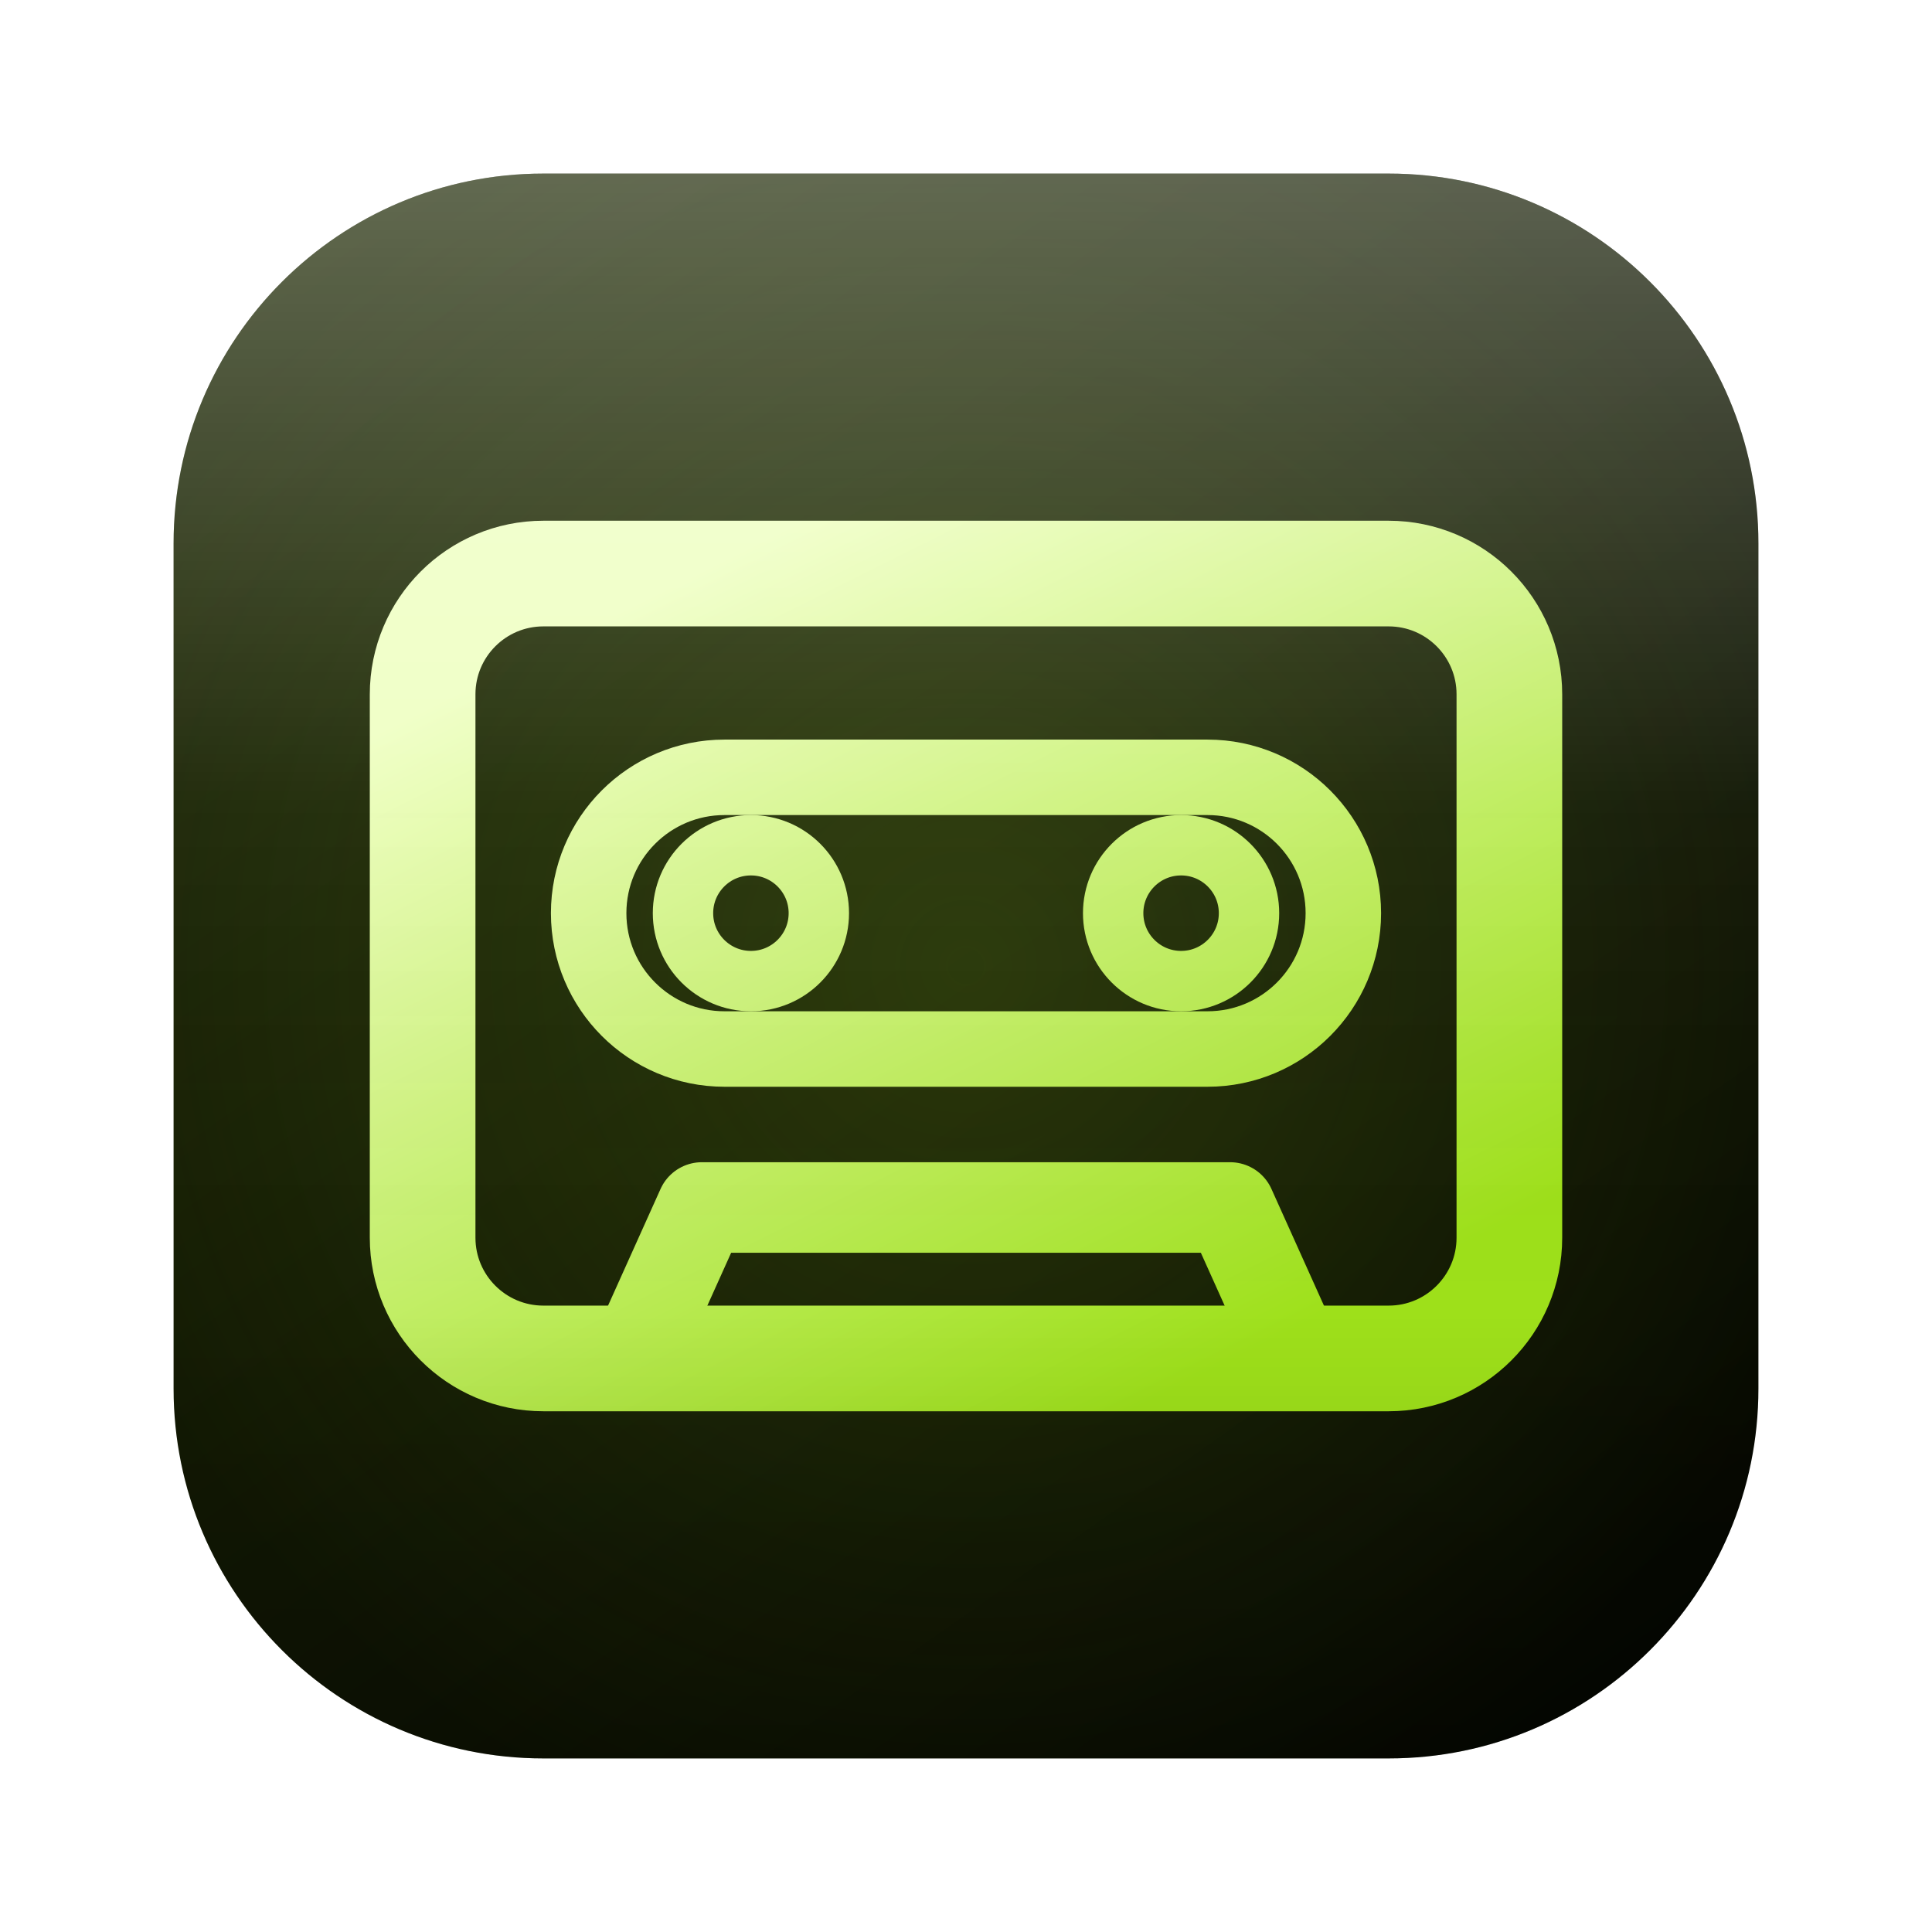
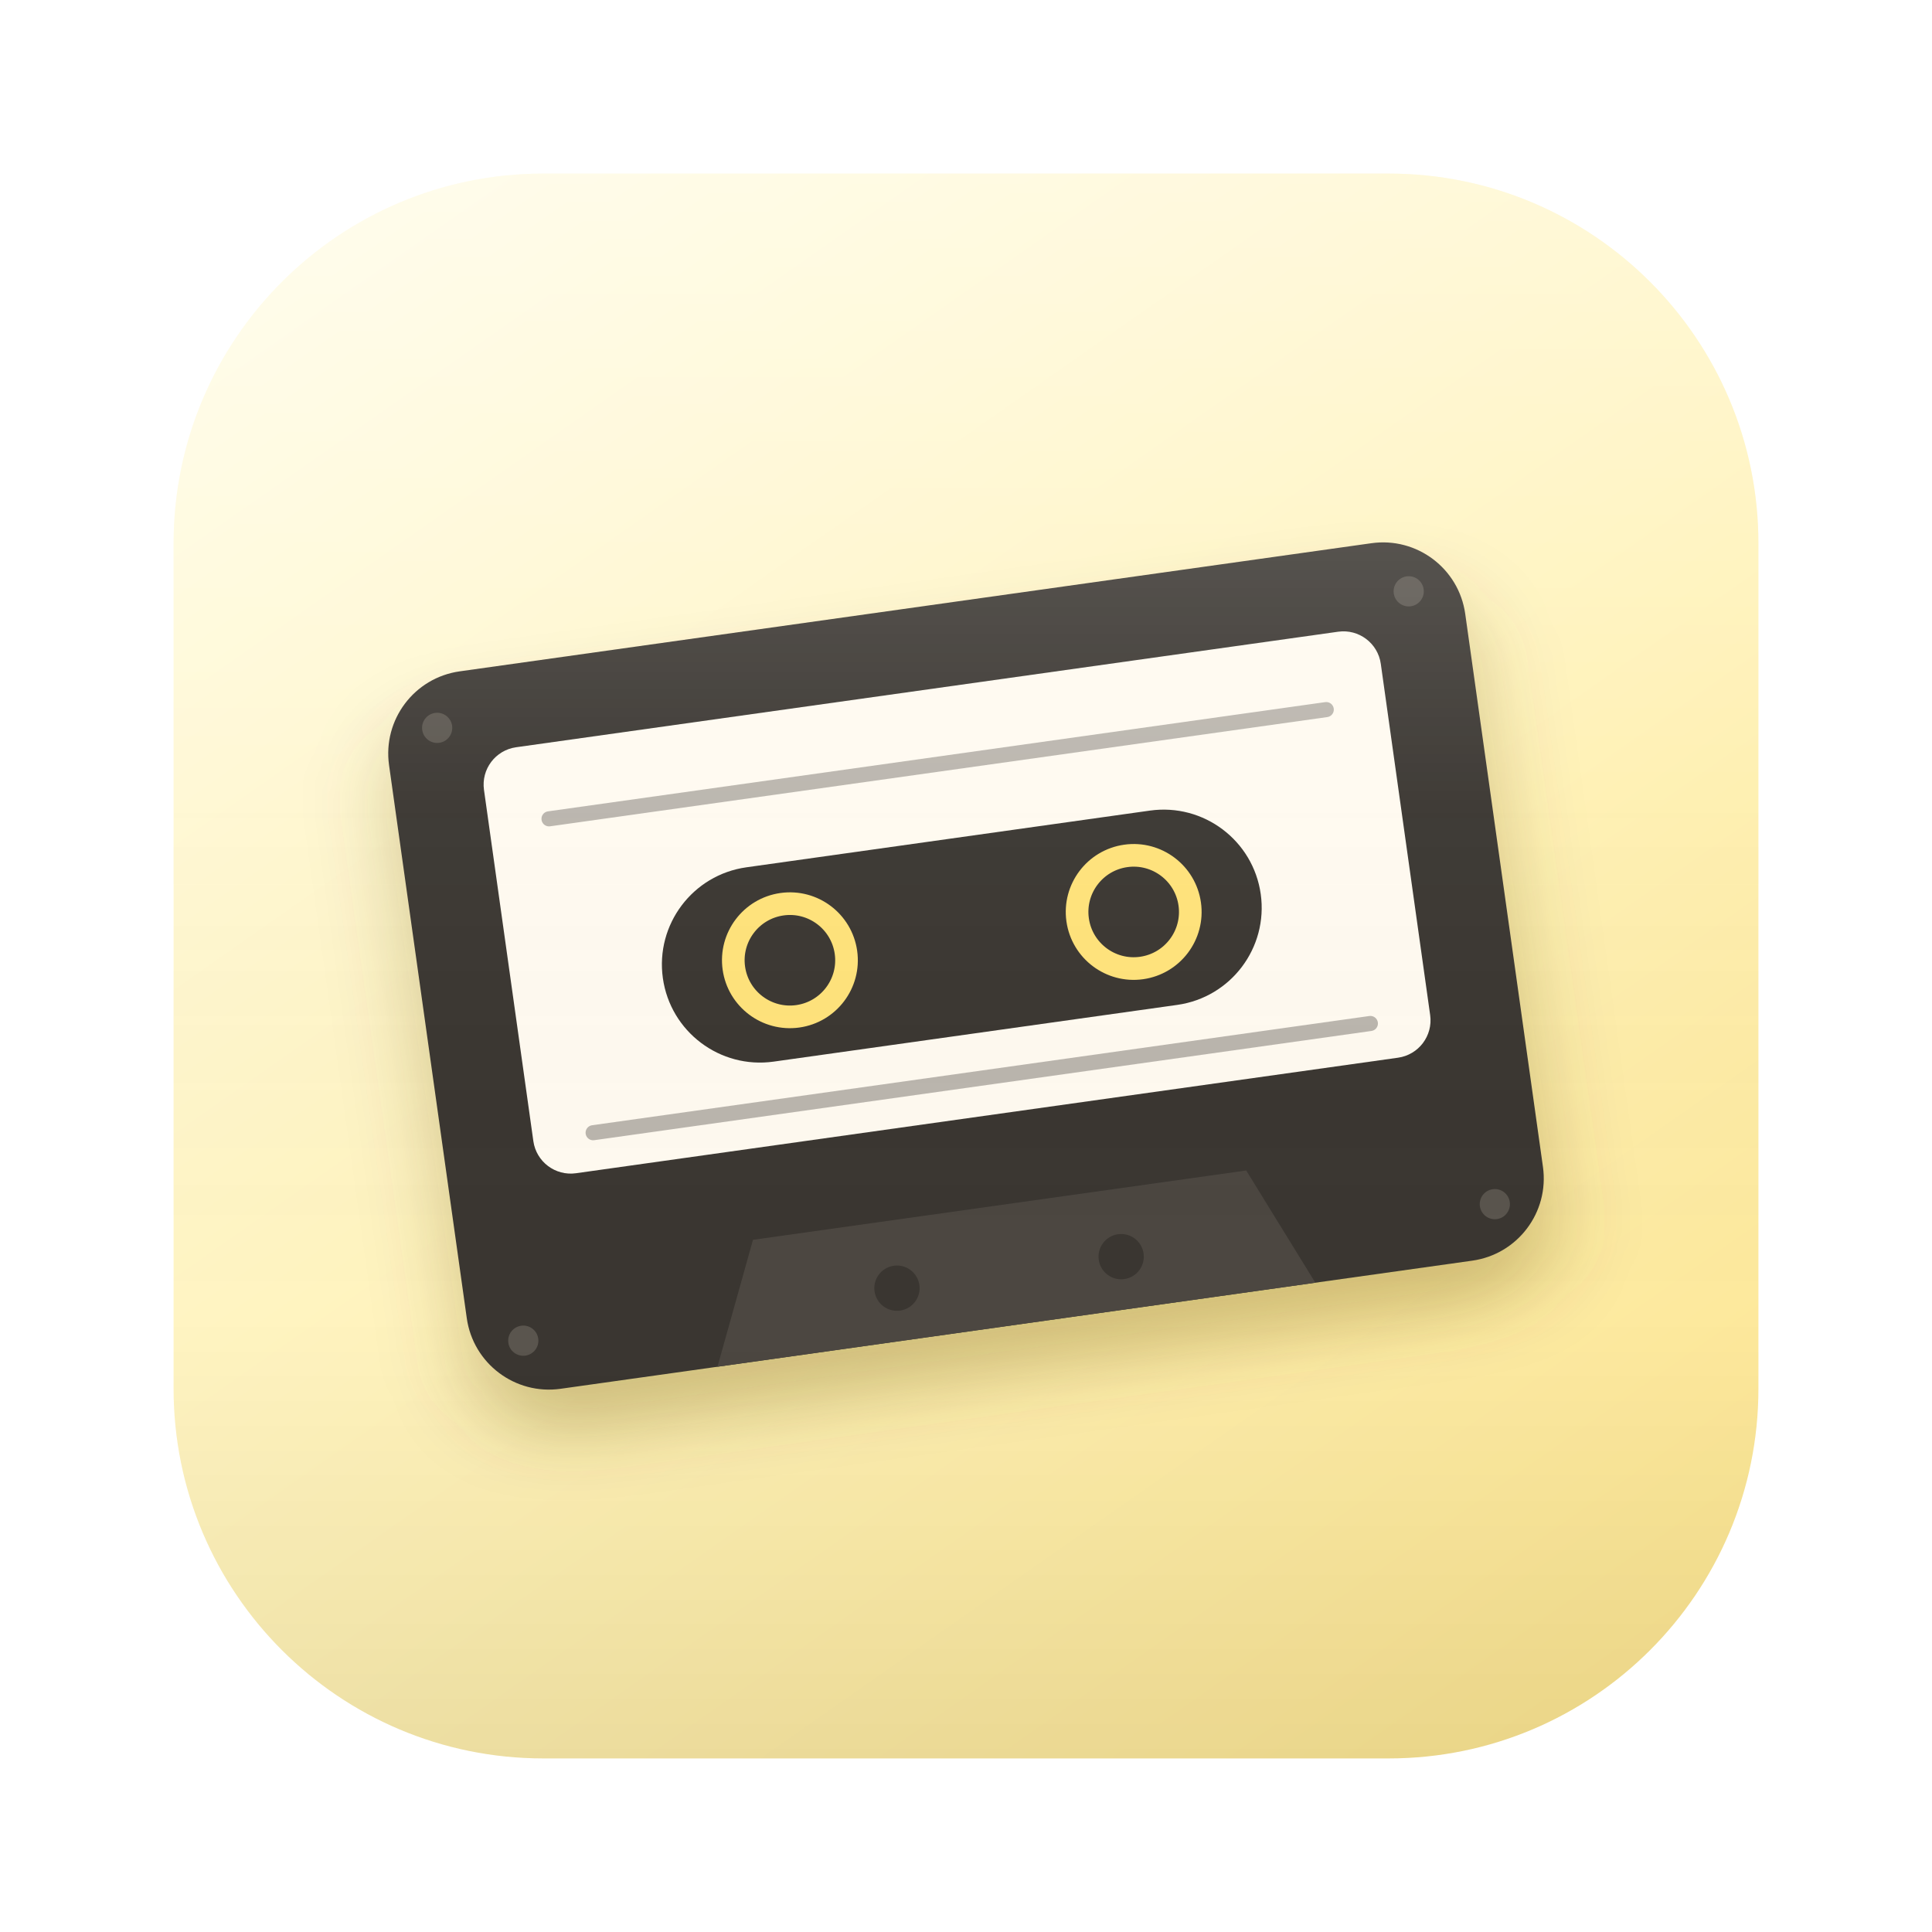
<svg xmlns="http://www.w3.org/2000/svg" width="1024" height="1024" viewBox="0 0 1024 1024">
  <defs>
    <linearGradient id="tile" x1="0.15" y1="0" x2="0.85" y2="1">
-       <stop offset="0" stop-color="#1f2a06" />
-       <stop offset="0.55" stop-color="#101603" />
-       <stop offset="1" stop-color="#050701" />
-     </linearGradient>
-     <radialGradient id="aura" cx="0.5" cy="0.5" r="0.58">
-       <stop offset="0" stop-color="#b6f22a" stop-opacity="0.15" />
-       <stop offset="1" stop-color="#b6f22a" stop-opacity="0" />
-     </radialGradient>
-     <linearGradient id="glyph" gradientUnits="userSpaceOnUse" x1="400" y1="288" x2="624" y2="736">
-       <stop offset="0" stop-color="#efffc4" />
-       <stop offset="1" stop-color="#9ee01a" />
+       <stop offset="0" stop-color="#fffbe3" />
+       <stop offset="0.55" stop-color="#fff2b8" />
+       <stop offset="1" stop-color="#fce592" />
    </linearGradient>
    <linearGradient id="sheen" x1="0" y1="0" x2="0" y2="1">
      <stop offset="0" stop-color="#ffffff" stop-opacity="0.30" />
      <stop offset="0.4" stop-color="#ffffff" stop-opacity="0.03" />
      <stop offset="0.72" stop-color="#000000" stop-opacity="0" />
-       <stop offset="1" stop-color="#000000" stop-opacity="0.18" />
+       <stop offset="1" stop-color="#000000" stop-opacity="0.07" />
    </linearGradient>
    <clipPath id="tileClip">
      <rect x="92" y="92" width="840" height="840" rx="196" ry="196" />
    </clipPath>
+     <filter id="shadow" x="-30%" y="-30%" width="160%" height="160%">
+       <feGaussianBlur stdDeviation="20" />
+     </filter>
  </defs>
  <rect x="92" y="92" width="840" height="840" rx="196" ry="196" fill="url(#tile)" />
-   <g clip-path="url(#tileClip)">
-     <rect x="92" y="92" width="840" height="840" fill="url(#aura)" />
-   </g>
-   <g fill="none" stroke="url(#glyph)" stroke-linejoin="round" stroke-linecap="round">
-     <rect x="224" y="304" width="576" height="416" rx="64" ry="64" stroke-width="56" />
-     <rect x="312" y="412" width="400" height="144" rx="72" ry="72" stroke-width="40" />
-     <circle cx="398" cy="484" r="36" stroke-width="32" />
-     <circle cx="626" cy="484" r="36" stroke-width="32" />
-     <path d="M336 720 L 372 640 H 652 L 688 720" stroke-width="48" />
+   <g transform="rotate(-8 512 512)">
+     <rect x="224" y="344" width="576" height="384" rx="44" fill="#6b4e00" fill-opacity="0.30" filter="url(#shadow)" />
+     <rect x="224" y="320" width="576" height="384" rx="44" fill="#3a3631" />
+     <rect x="272" y="364" width="480" height="228" rx="20" fill="#fffaf0" />
+     <g stroke="#3a3631" stroke-opacity="0.35" stroke-width="8" stroke-linecap="round">
+       <path d="M304 404 H 720" />
+       <path d="M304 572 H 720" />
+     </g>
+     <rect x="352" y="444" width="320" height="104" rx="52" fill="#3a3631" />
+     <g fill="none" stroke="#ffe27a" stroke-width="12">
+       <circle cx="420" cy="496" r="30" />
+       <circle cx="604" cy="496" r="30" />
+     </g>
+     <path d="M352 704 L 380 640 H 644 L 672 704 Z" fill="#4c4741" />
+     <g fill="#3a3631">
+       <circle cx="452" cy="676" r="12" />
+       <circle cx="572" cy="676" r="12" />
+     </g>
+     <g fill="#5a554e">
+       <circle cx="252" cy="348" r="8" />
+       <circle cx="772" cy="348" r="8" />
+       <circle cx="252" cy="676" r="8" />
+       <circle cx="772" cy="676" r="8" />
+     </g>
  </g>
  <rect x="92" y="92" width="840" height="840" rx="196" ry="196" fill="url(#sheen)" />
</svg>
